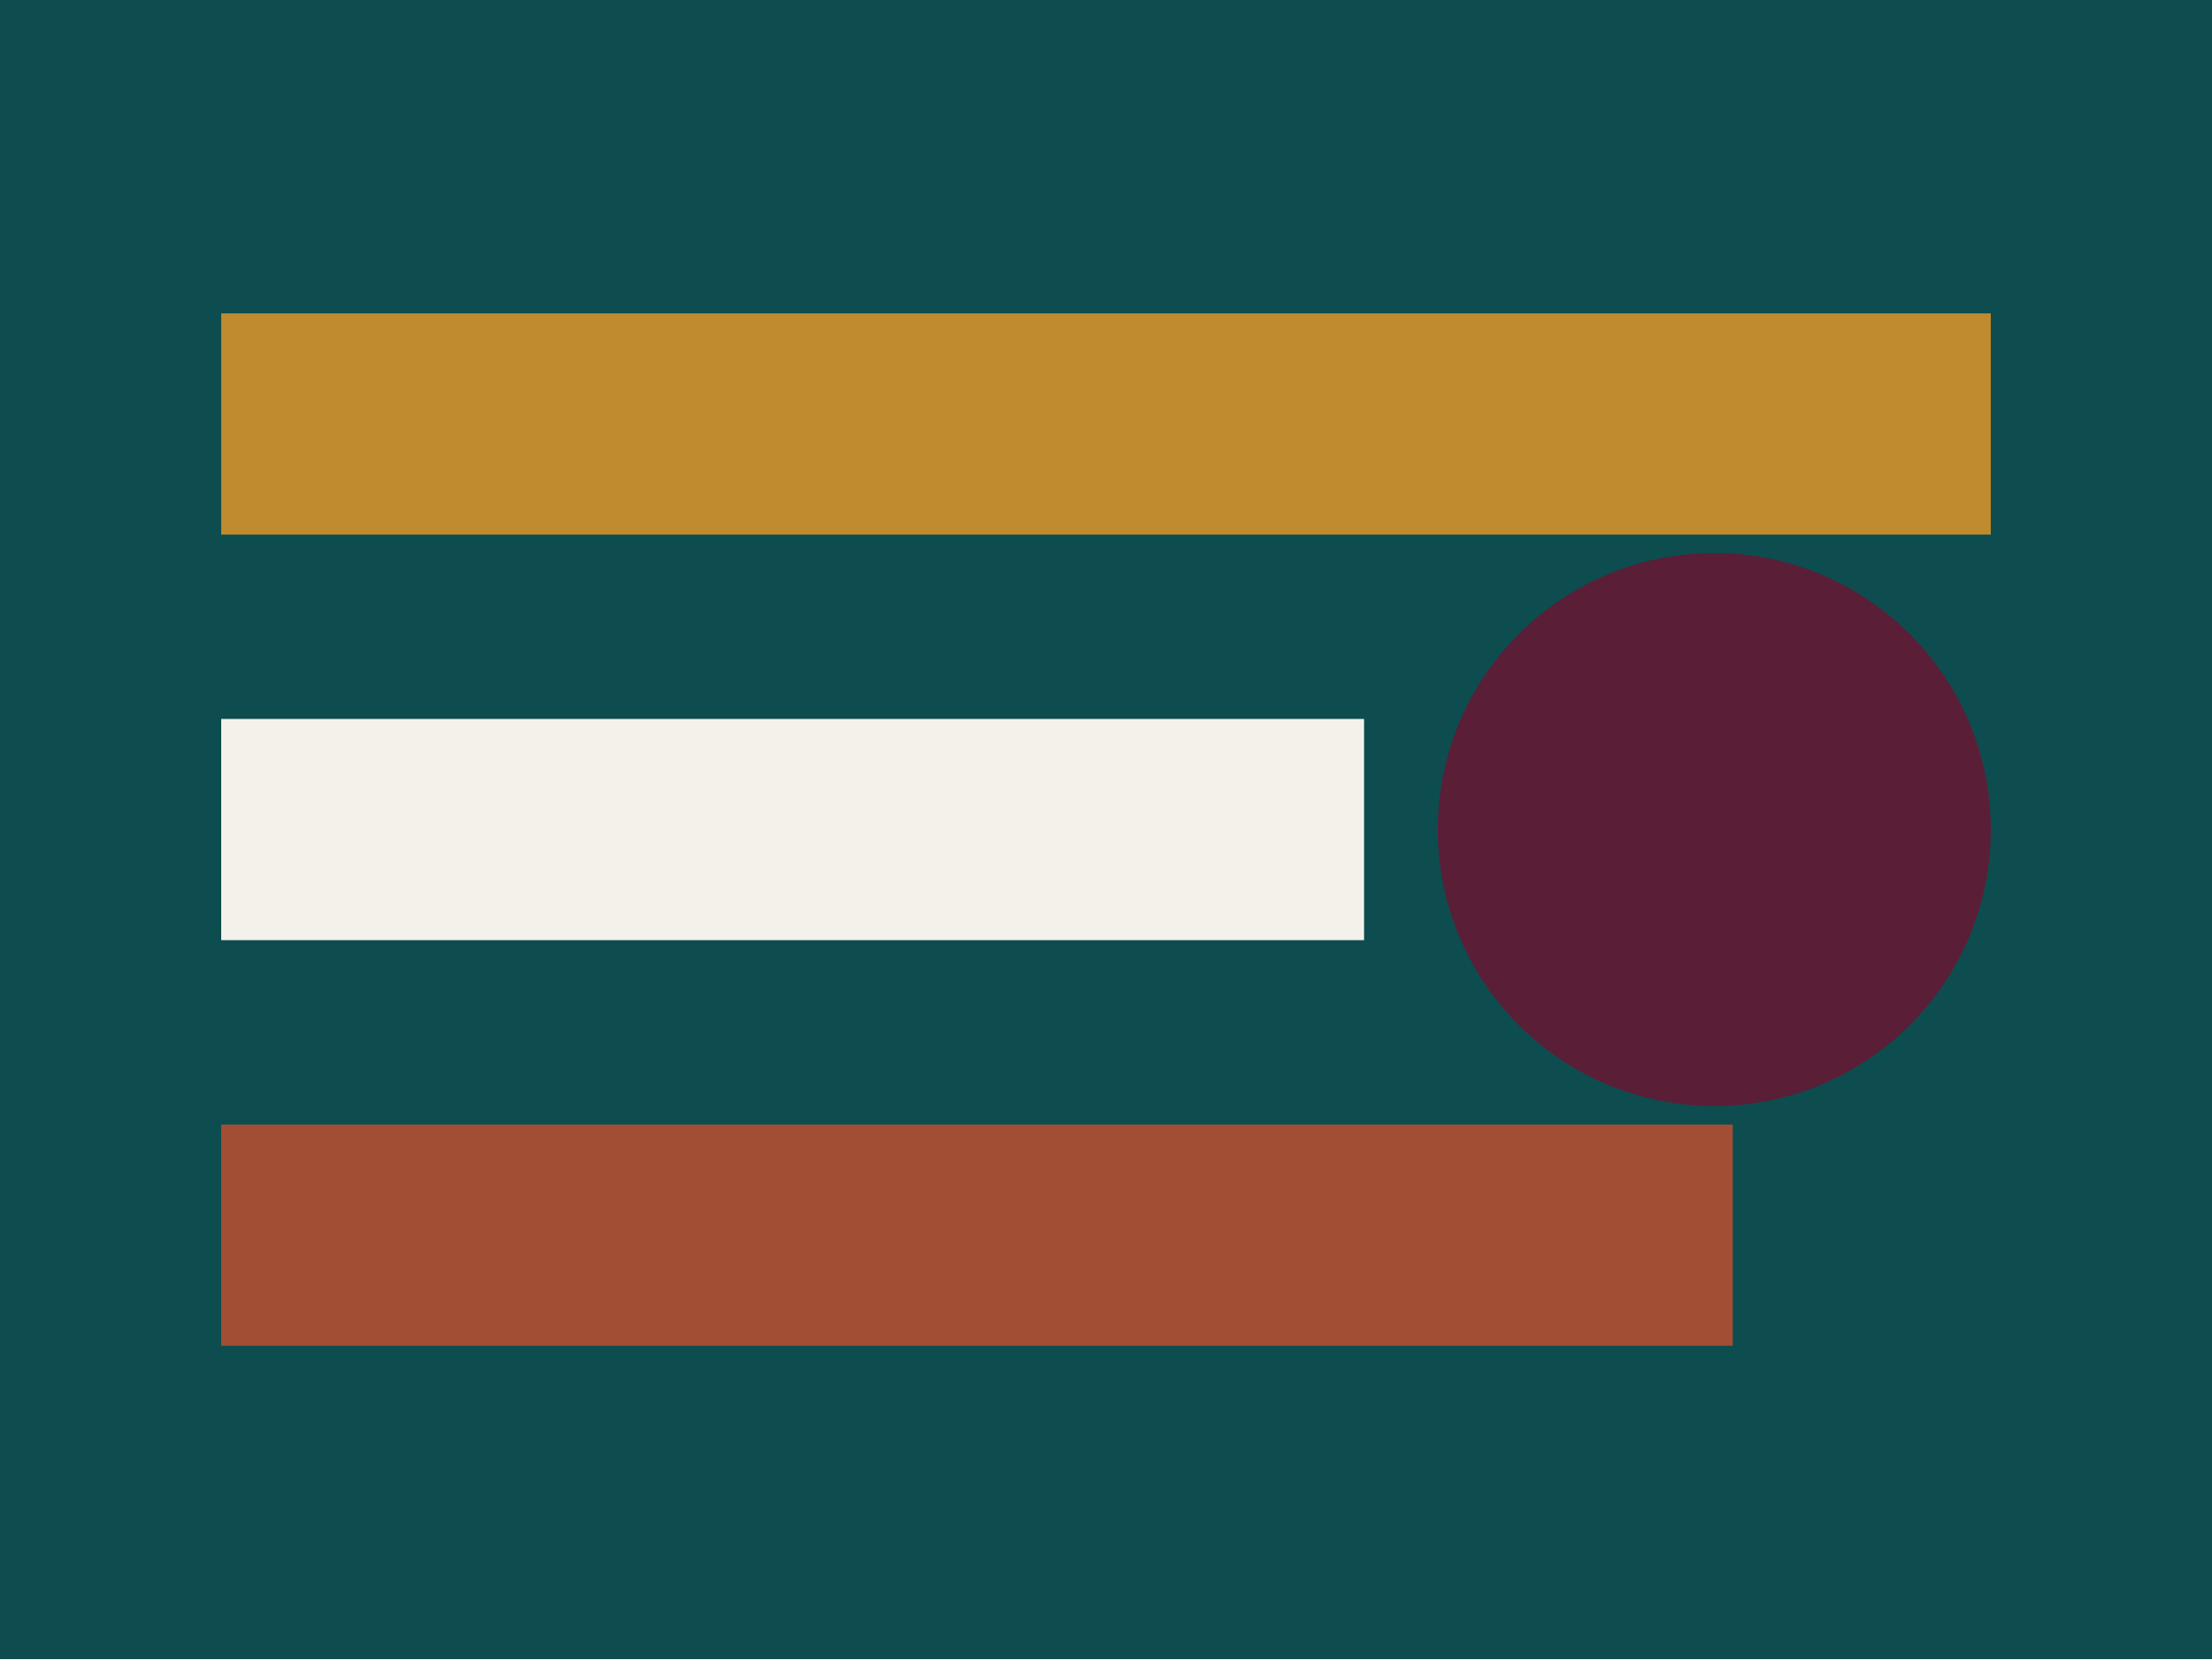
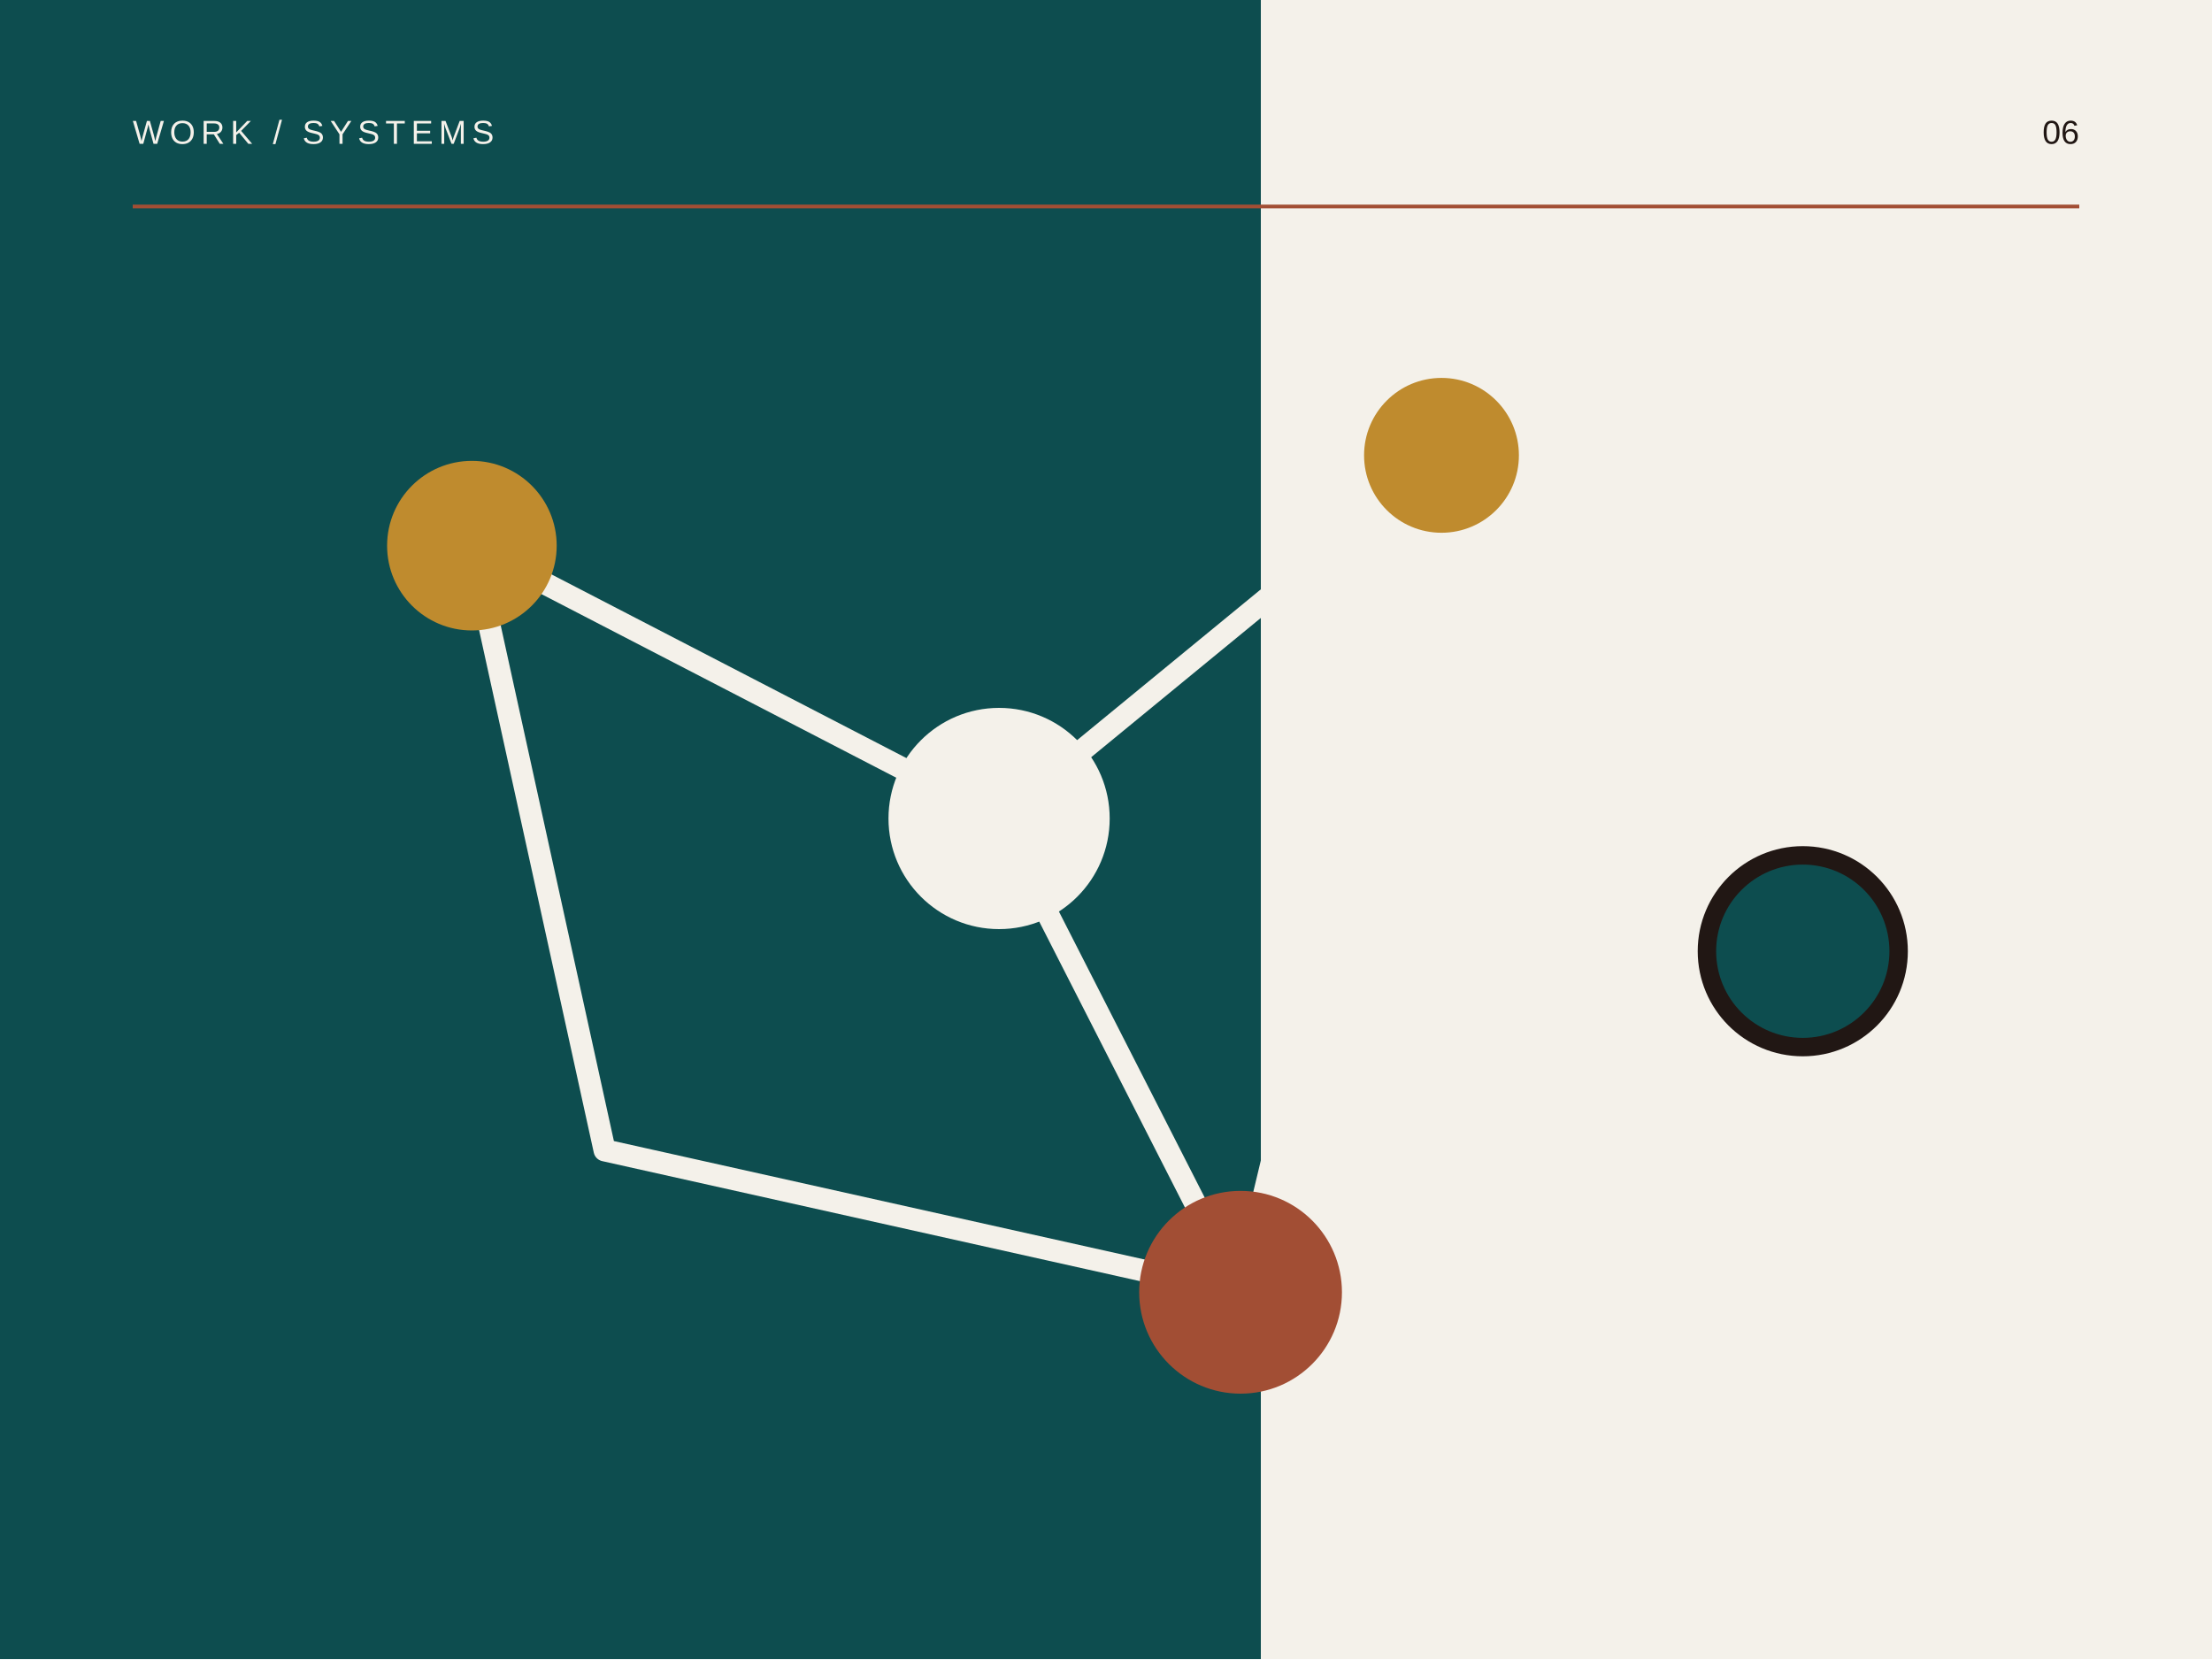
- <svg xmlns="http://www.w3.org/2000/svg" viewBox="0 0 1200 900" role="img" aria-label="Editorial abstract image about business">
-   <rect width="1200" height="900" fill="#0d4d4f" />
-   <rect x="120" y="170" width="960" height="120" fill="#bf8b2e" />
-   <rect x="120" y="390" width="620" height="120" fill="#f4f1ea" />
-   <rect x="120" y="610" width="820" height="120" fill="#a24e34" />
-   <circle cx="930" cy="450" r="150" fill="#5a1e37" />
+ <svg xmlns="http://www.w3.org/2000/svg" viewBox="0 0 1200 900" role="img" aria-labelledby="title description">
+   <rect class="category-field" width="1200" height="900" fill="#f4f1ea" />
+   <rect width="684" height="900" fill="#0d4d4f" />
+   <line class="category-rule" x1="72" y1="112" x2="1128" y2="112" stroke="#a24e34" stroke-width="2" />
+   <text x="72" y="78" fill="#f4f1ea" font-family="Arial, sans-serif" font-size="18" letter-spacing="3">WORK / SYSTEMS</text>
+   <text x="1128" y="78" text-anchor="end" fill="#211714" font-family="Arial, sans-serif" font-size="18">06</text>
+   <g class="category-symbol category-symbol-business" stroke-linejoin="round">
+     <path d="M256 296L542 444 782 247 978 516 673 701 328 624 256 296zM542 444L673 701M782 247L673 701" fill="none" stroke="#f4f1ea" stroke-width="12" />
+     <circle cx="256" cy="296" r="46" fill="#bf8b2e" />
+     <circle cx="542" cy="444" r="60" fill="#f4f1ea" />
+     <circle cx="782" cy="247" r="42" fill="#bf8b2e" />
+     <circle cx="978" cy="516" r="52" fill="#0d4d4f" stroke="#211714" stroke-width="10" />
+     <circle cx="673" cy="701" r="55" fill="#a24e34" />
+   </g>
</svg>
